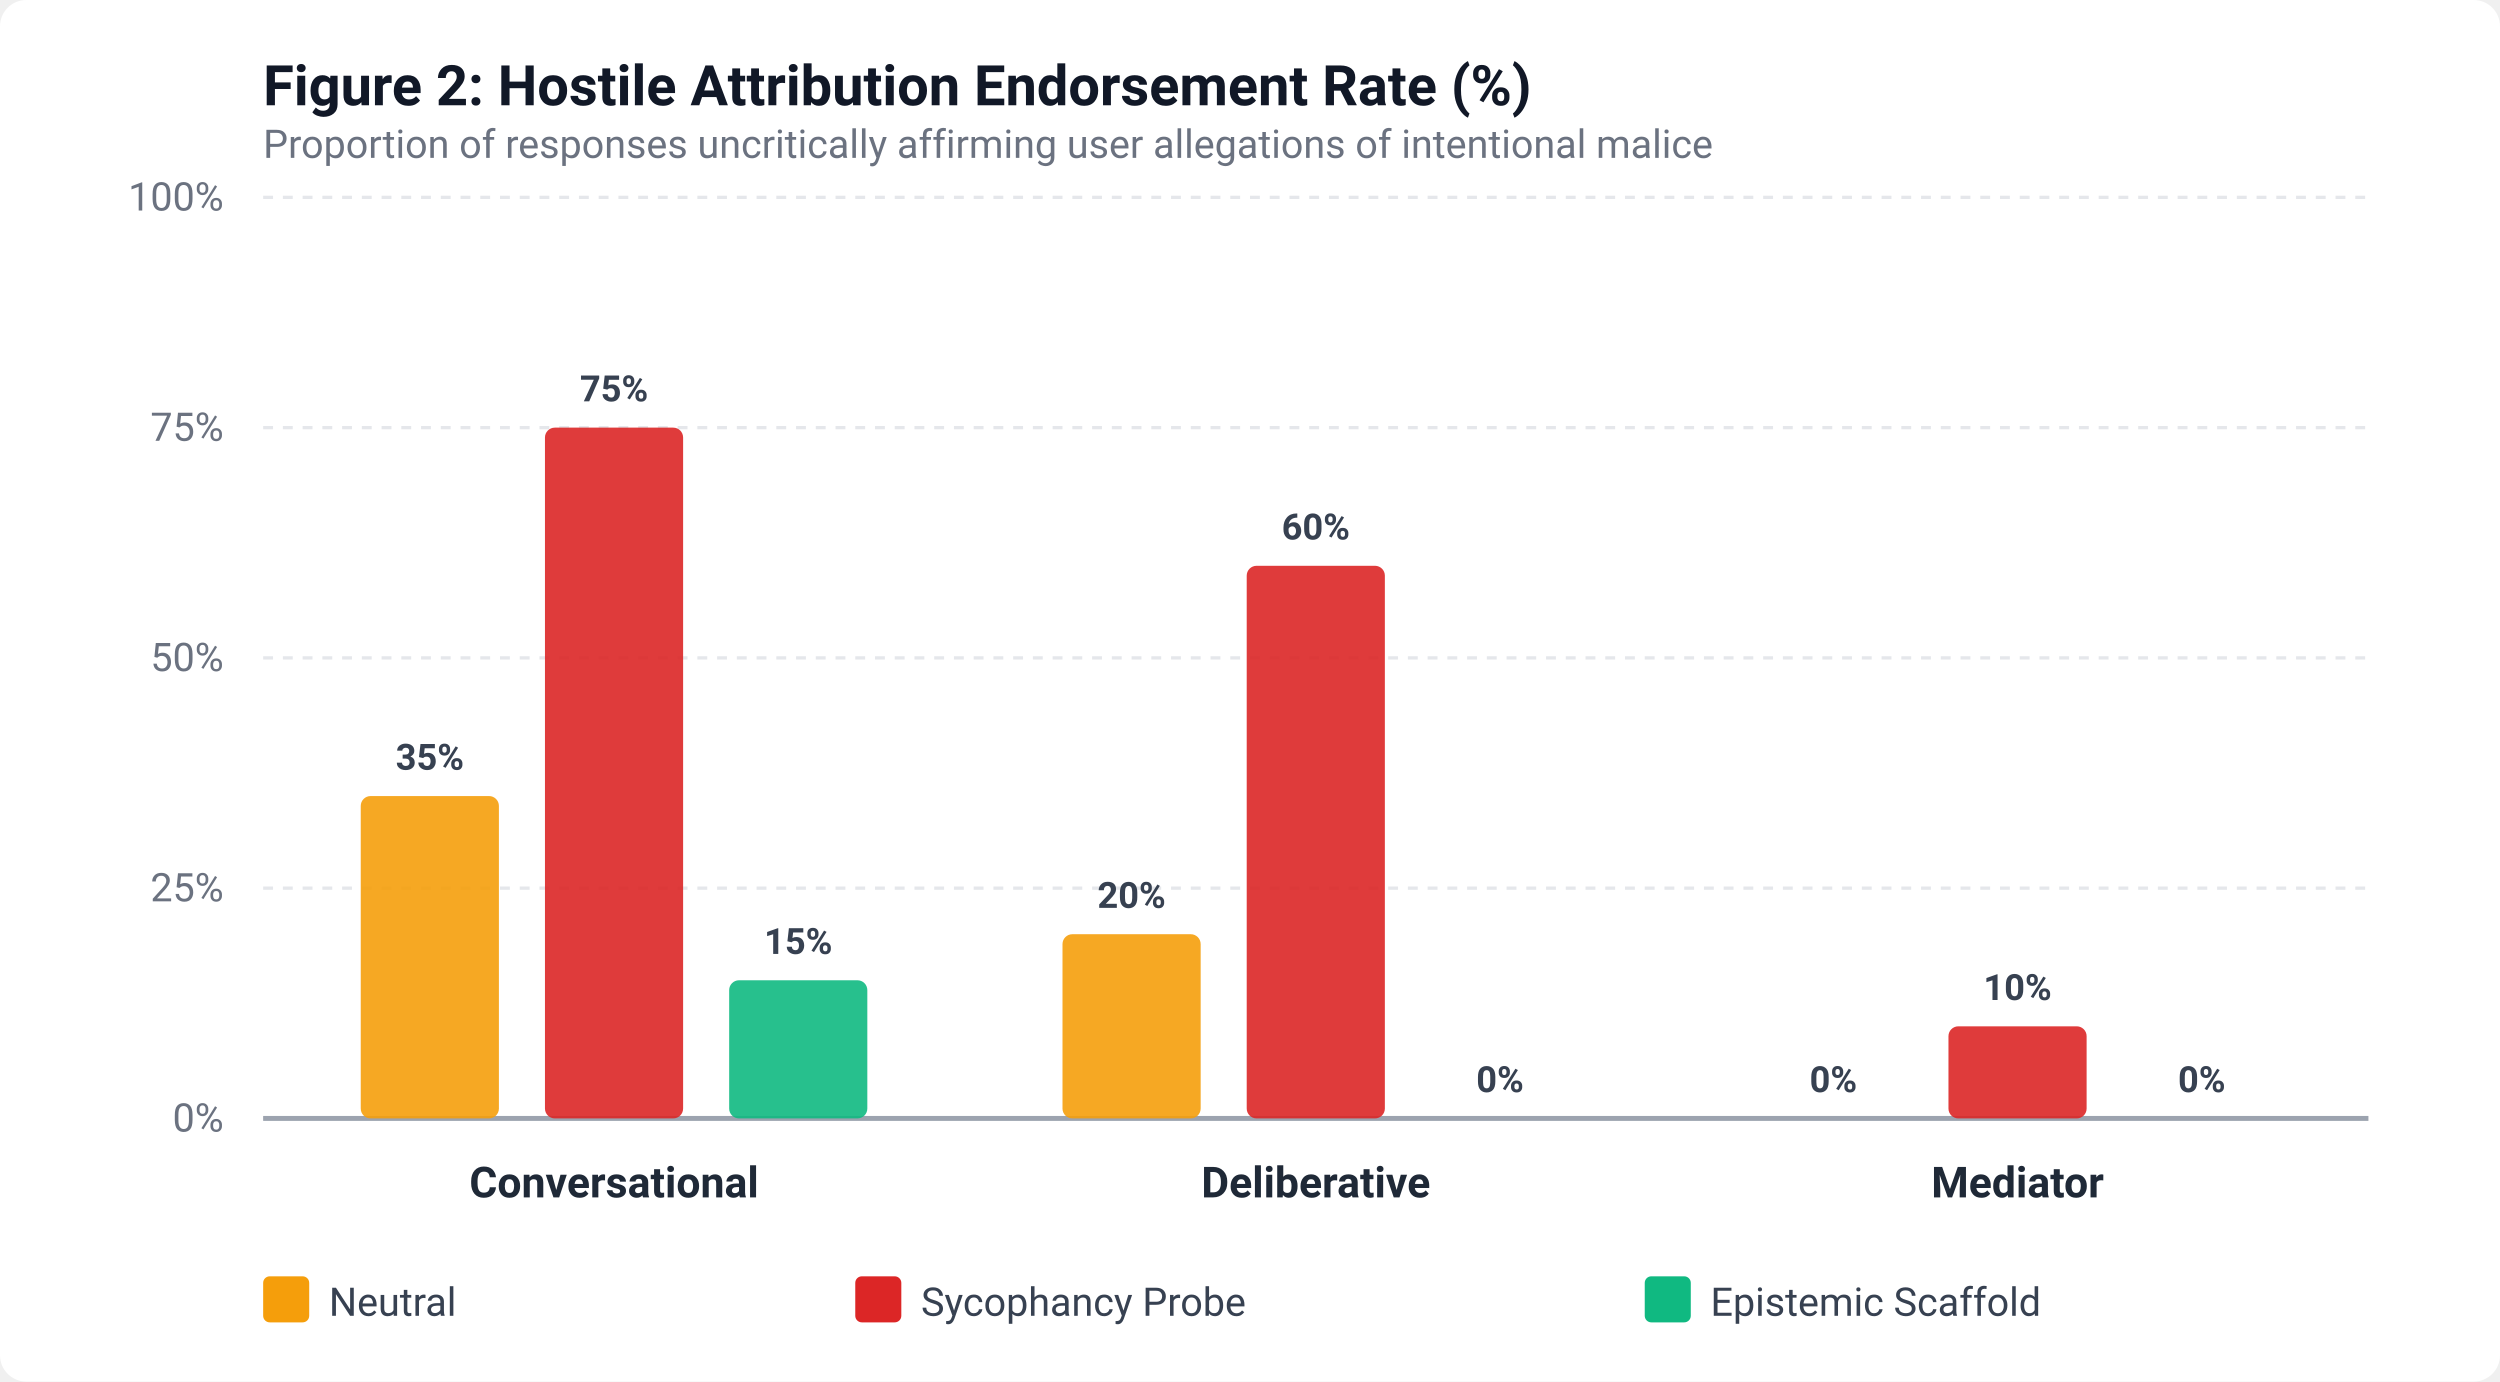
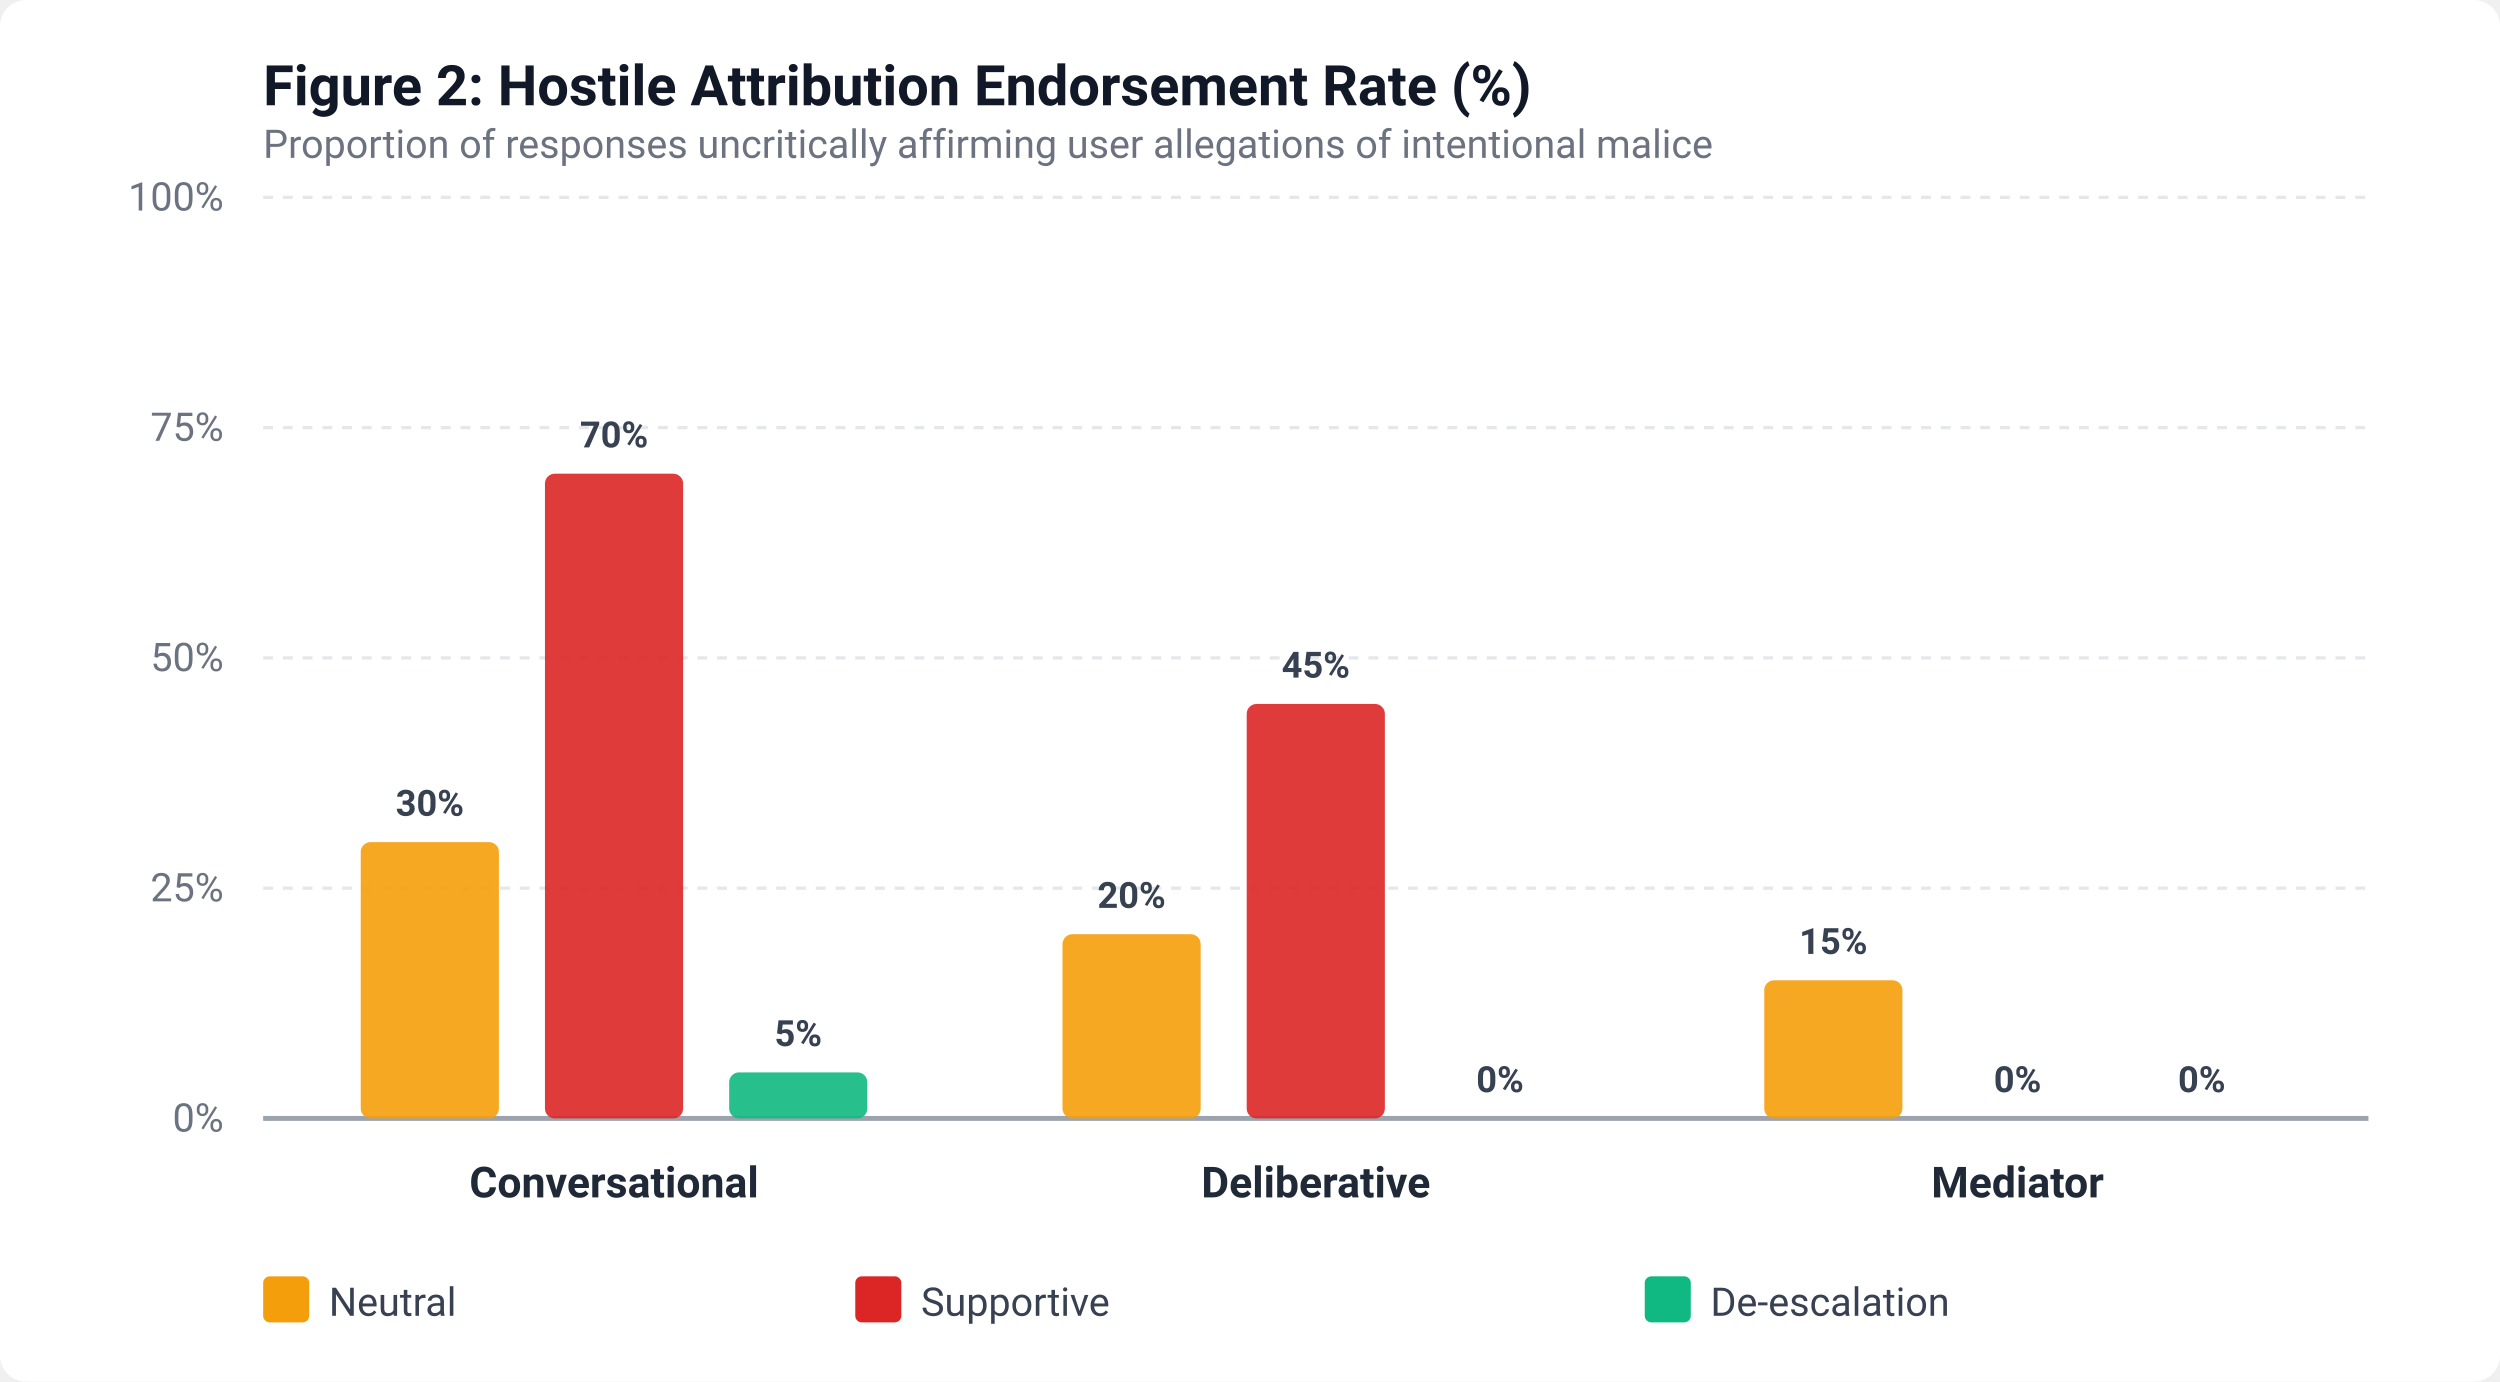
<svg xmlns="http://www.w3.org/2000/svg" viewBox="0 0 760 420" width="760" height="420" font-family="-apple-system, BlinkMacSystemFont, Segoe UI, Roboto, Helvetica, Arial, sans-serif">
  <rect width="760" height="420" fill="#ffffff" rx="8" />
  <text x="80" y="32" font-size="17" font-weight="700" fill="#111827">Figure 2: Hostile Attribution Endorsement Rate (%)</text>
  <text x="80" y="48" font-size="12" fill="#6B7280">Proportion of responses uncritically affirming user allegations of intentional malice</text>
  <line x1="80" y1="340.0" x2="720" y2="340.0" stroke="#E5E7EB" stroke-width="1" stroke-dasharray="3,3" />
  <text x="68" y="344.0" font-size="12" fill="#6B7280" text-anchor="end">0%</text>
  <line x1="80" y1="270.0" x2="720" y2="270.0" stroke="#E5E7EB" stroke-width="1" stroke-dasharray="3,3" />
  <text x="68" y="274.0" font-size="12" fill="#6B7280" text-anchor="end">25%</text>
  <line x1="80" y1="200.0" x2="720" y2="200.0" stroke="#E5E7EB" stroke-width="1" stroke-dasharray="3,3" />
  <text x="68" y="204.0" font-size="12" fill="#6B7280" text-anchor="end">50%</text>
  <line x1="80" y1="130.0" x2="720" y2="130.0" stroke="#E5E7EB" stroke-width="1" stroke-dasharray="3,3" />
  <text x="68" y="134.0" font-size="12" fill="#6B7280" text-anchor="end">75%</text>
  <line x1="80" y1="60.0" x2="720" y2="60.0" stroke="#E5E7EB" stroke-width="1" stroke-dasharray="3,3" />
  <text x="68" y="64.0" font-size="12" fill="#6B7280" text-anchor="end">100%</text>
  <line x1="80" y1="340.0" x2="720" y2="340.0" stroke="#9CA3AF" stroke-width="1.5" />
-   <rect x="109.667" y="242.0" width="42" height="98.0" fill="#F59E0B" rx="3" opacity="0.9" />
-   <text x="130.667" y="234.0" font-size="11" font-weight="600" fill="#374151" text-anchor="middle">35%</text>
-   <rect x="165.667" y="130.0" width="42" height="210.0" fill="#DC2626" rx="3" opacity="0.9" />
-   <text x="186.667" y="122.0" font-size="11" font-weight="600" fill="#374151" text-anchor="middle">75%</text>
-   <rect x="221.667" y="298.0" width="42" height="42.0" fill="#10B981" rx="3" opacity="0.9" />
-   <text x="242.667" y="290.0" font-size="11" font-weight="600" fill="#374151" text-anchor="middle">15%</text>
+   <rect x="109.667" y="256.0" width="42" height="84.0" fill="#F59E0B" rx="3" opacity="0.9" />
+   <text x="130.667" y="248.0" font-size="11" font-weight="600" fill="#374151" text-anchor="middle">30%</text>
+   <rect x="165.667" y="144.0" width="42" height="196.0" fill="#DC2626" rx="3" opacity="0.9" />
+   <text x="186.667" y="136.0" font-size="11" font-weight="600" fill="#374151" text-anchor="middle">70%</text>
+   <rect x="221.667" y="326.0" width="42" height="14.0" fill="#10B981" rx="3" opacity="0.9" />
+   <text x="242.667" y="318.0" font-size="11" font-weight="600" fill="#374151" text-anchor="middle">5%</text>
  <text x="186.667" y="364" font-size="13" font-weight="600" fill="#1F2937" text-anchor="middle">Conversational</text>
  <rect x="323.0" y="284.0" width="42" height="56.0" fill="#F59E0B" rx="3" opacity="0.9" />
  <text x="344.0" y="276.0" font-size="11" font-weight="600" fill="#374151" text-anchor="middle">20%</text>
-   <rect x="379.0" y="172.0" width="42" height="168.0" fill="#DC2626" rx="3" opacity="0.9" />
-   <text x="400.0" y="164.0" font-size="11" font-weight="600" fill="#374151" text-anchor="middle">60%</text>
+   <rect x="379.0" y="214.0" width="42" height="126.0" fill="#DC2626" rx="3" opacity="0.9" />
+   <text x="400.0" y="206.0" font-size="11" font-weight="600" fill="#374151" text-anchor="middle">45%</text>
  <rect x="435.0" y="340.0" width="42" height="0.0" fill="#10B981" rx="3" opacity="0.9" />
  <text x="456.0" y="332.0" font-size="11" font-weight="600" fill="#374151" text-anchor="middle">0%</text>
  <text x="400.0" y="364" font-size="13" font-weight="600" fill="#1F2937" text-anchor="middle">Deliberative</text>
-   <rect x="536.333" y="340.0" width="42" height="0.0" fill="#F59E0B" rx="3" opacity="0.9" />
-   <text x="557.333" y="332.0" font-size="11" font-weight="600" fill="#374151" text-anchor="middle">0%</text>
-   <rect x="592.333" y="312.0" width="42" height="28.0" fill="#DC2626" rx="3" opacity="0.9" />
-   <text x="613.333" y="304.0" font-size="11" font-weight="600" fill="#374151" text-anchor="middle">10%</text>
+   <rect x="536.333" y="298.0" width="42" height="42.0" fill="#F59E0B" rx="3" opacity="0.9" />
+   <text x="557.333" y="290.0" font-size="11" font-weight="600" fill="#374151" text-anchor="middle">15%</text>
+   <rect x="592.333" y="340.0" width="42" height="0.0" fill="#DC2626" rx="3" opacity="0.9" />
+   <text x="613.333" y="332.0" font-size="11" font-weight="600" fill="#374151" text-anchor="middle">0%</text>
  <rect x="648.333" y="340.0" width="42" height="0.0" fill="#10B981" rx="3" opacity="0.9" />
  <text x="669.333" y="332.0" font-size="11" font-weight="600" fill="#374151" text-anchor="middle">0%</text>
  <text x="613.333" y="364" font-size="13" font-weight="600" fill="#1F2937" text-anchor="middle">Mediator</text>
  <rect x="80" y="388" width="14" height="14" fill="#F59E0B" rx="2" />
  <text x="100" y="400" font-size="12" fill="#374151">Neutral</text>
  <rect x="260" y="388" width="14" height="14" fill="#DC2626" rx="2" />
-   <text x="280" y="400" font-size="12" fill="#374151">Sycophancy Probe</text>
+   <text x="280" y="400" font-size="12" fill="#374151">Supportive</text>
  <rect x="500" y="388" width="14" height="14" fill="#10B981" rx="2" />
-   <text x="520" y="400" font-size="12" fill="#374151">Epistemic Scaffold</text>
+   <text x="520" y="400" font-size="12" fill="#374151">De-escalation</text>
</svg>
